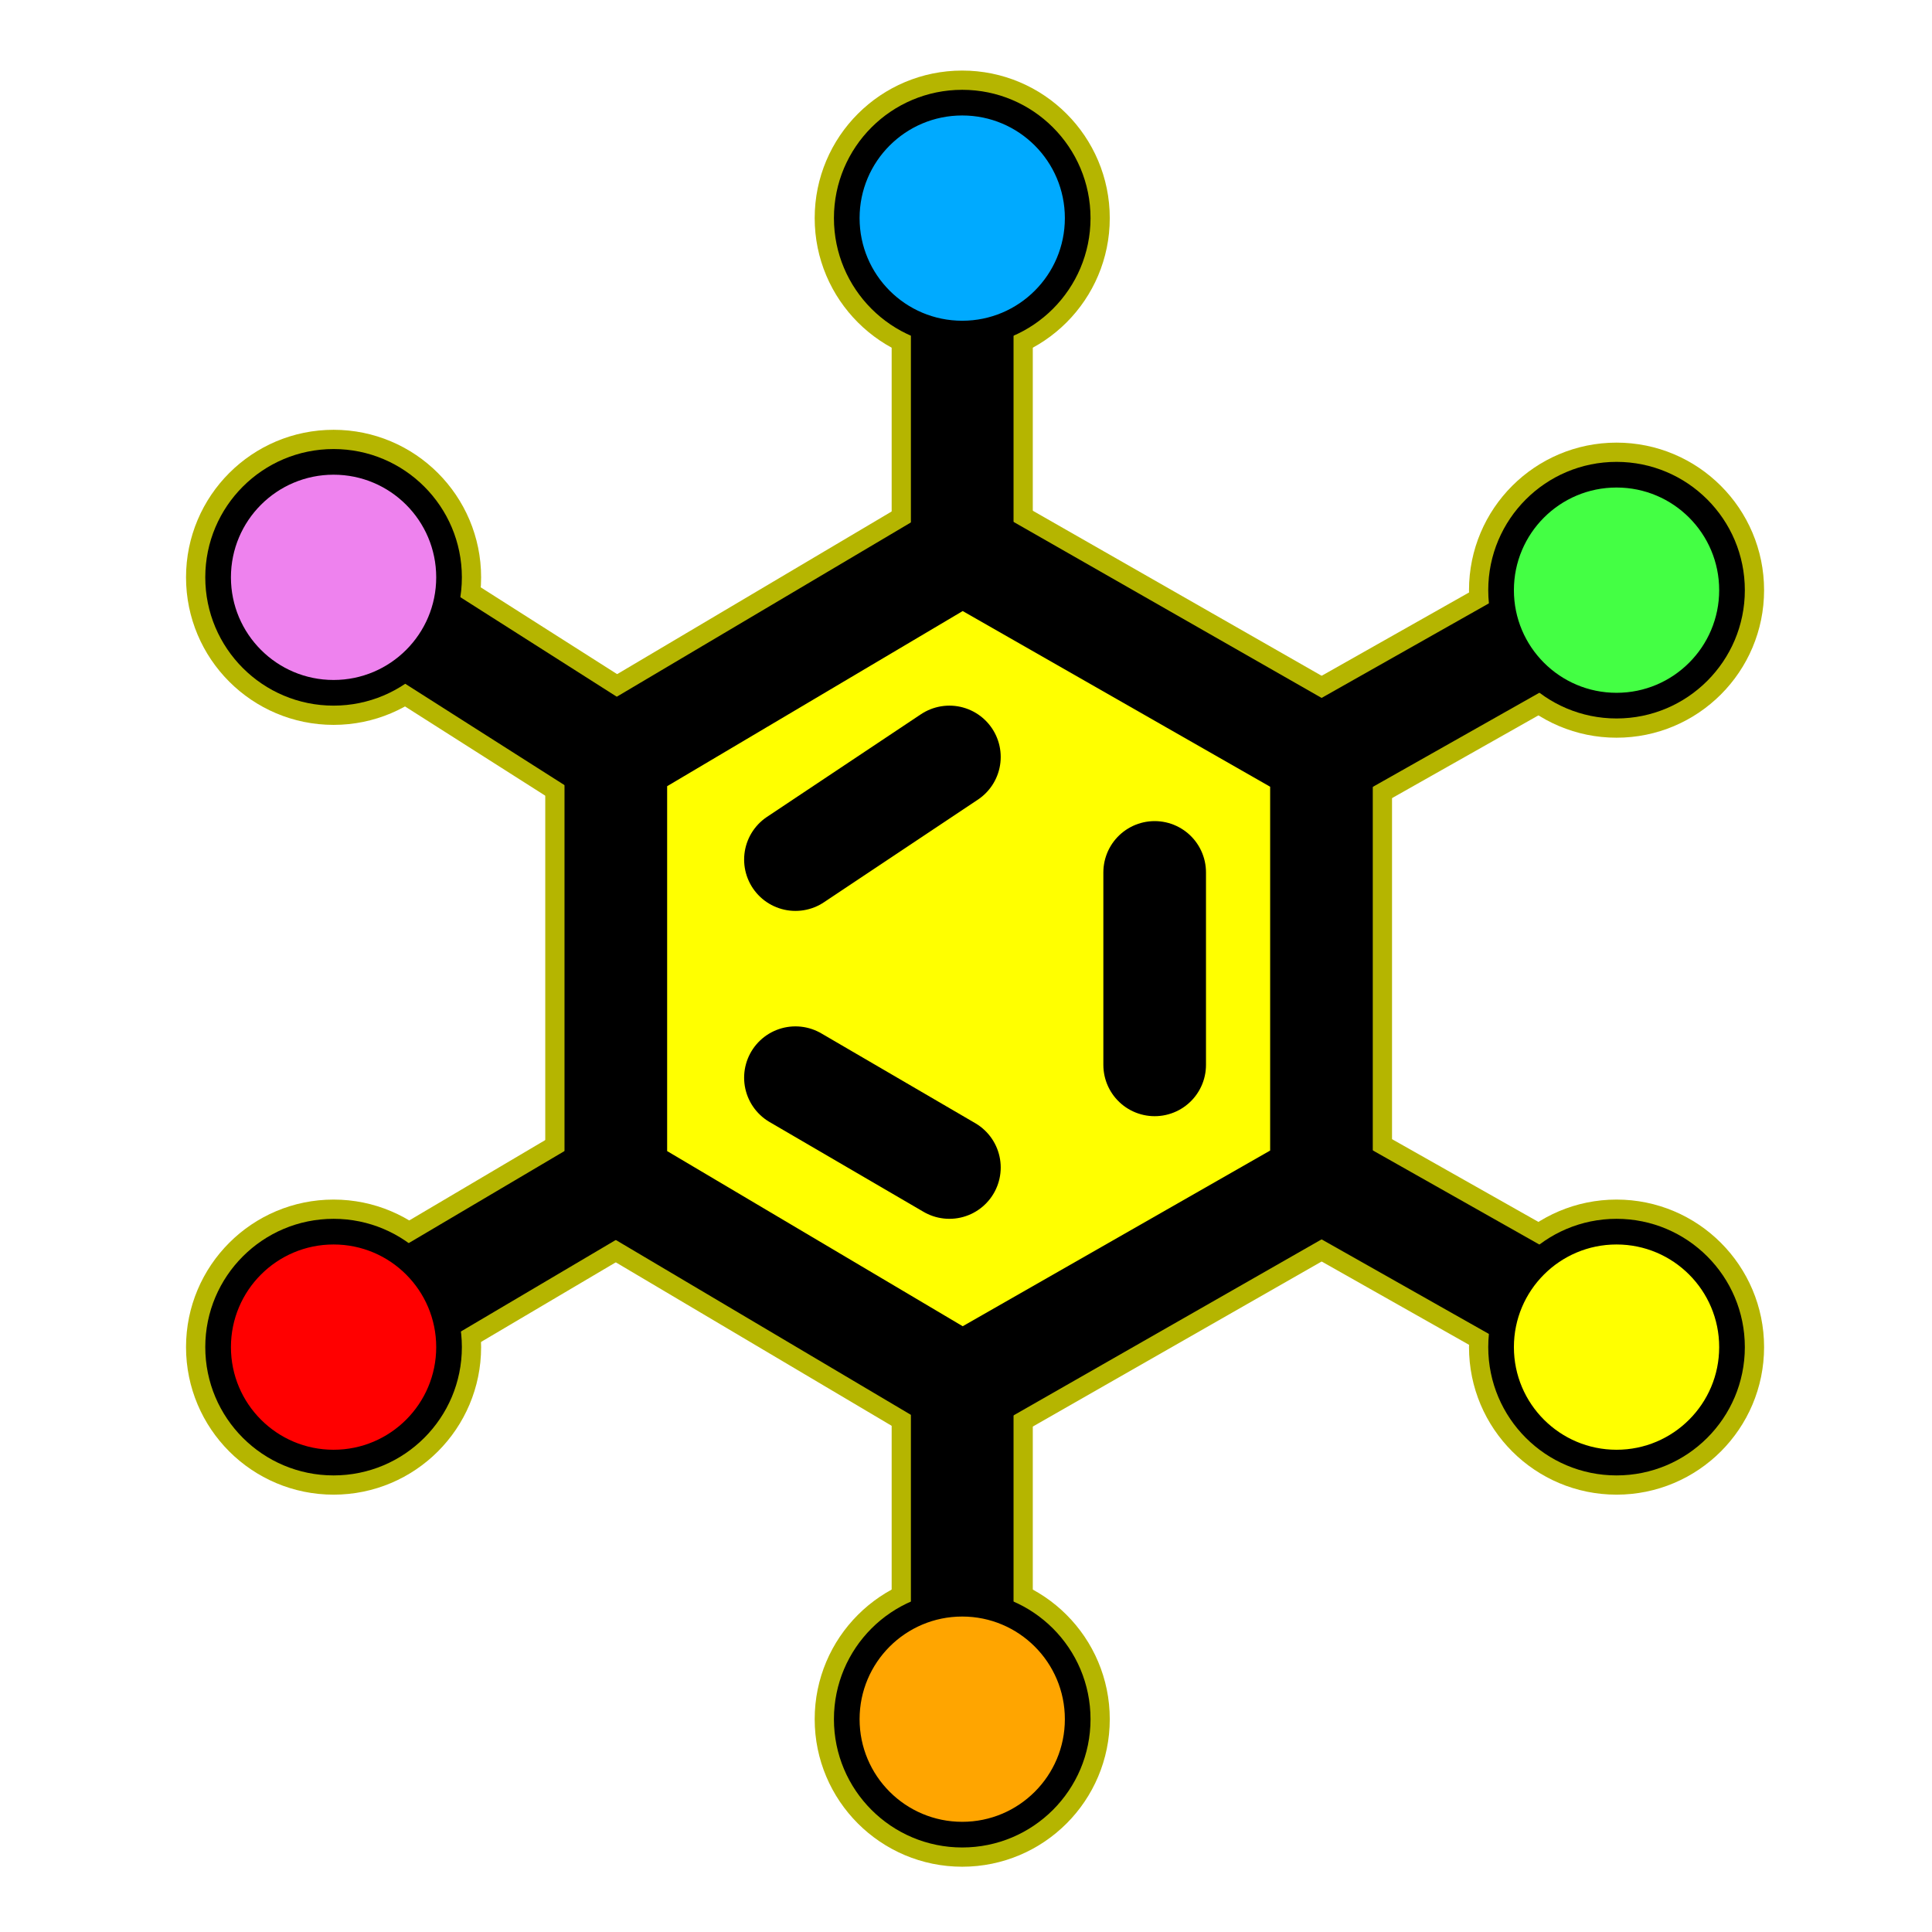
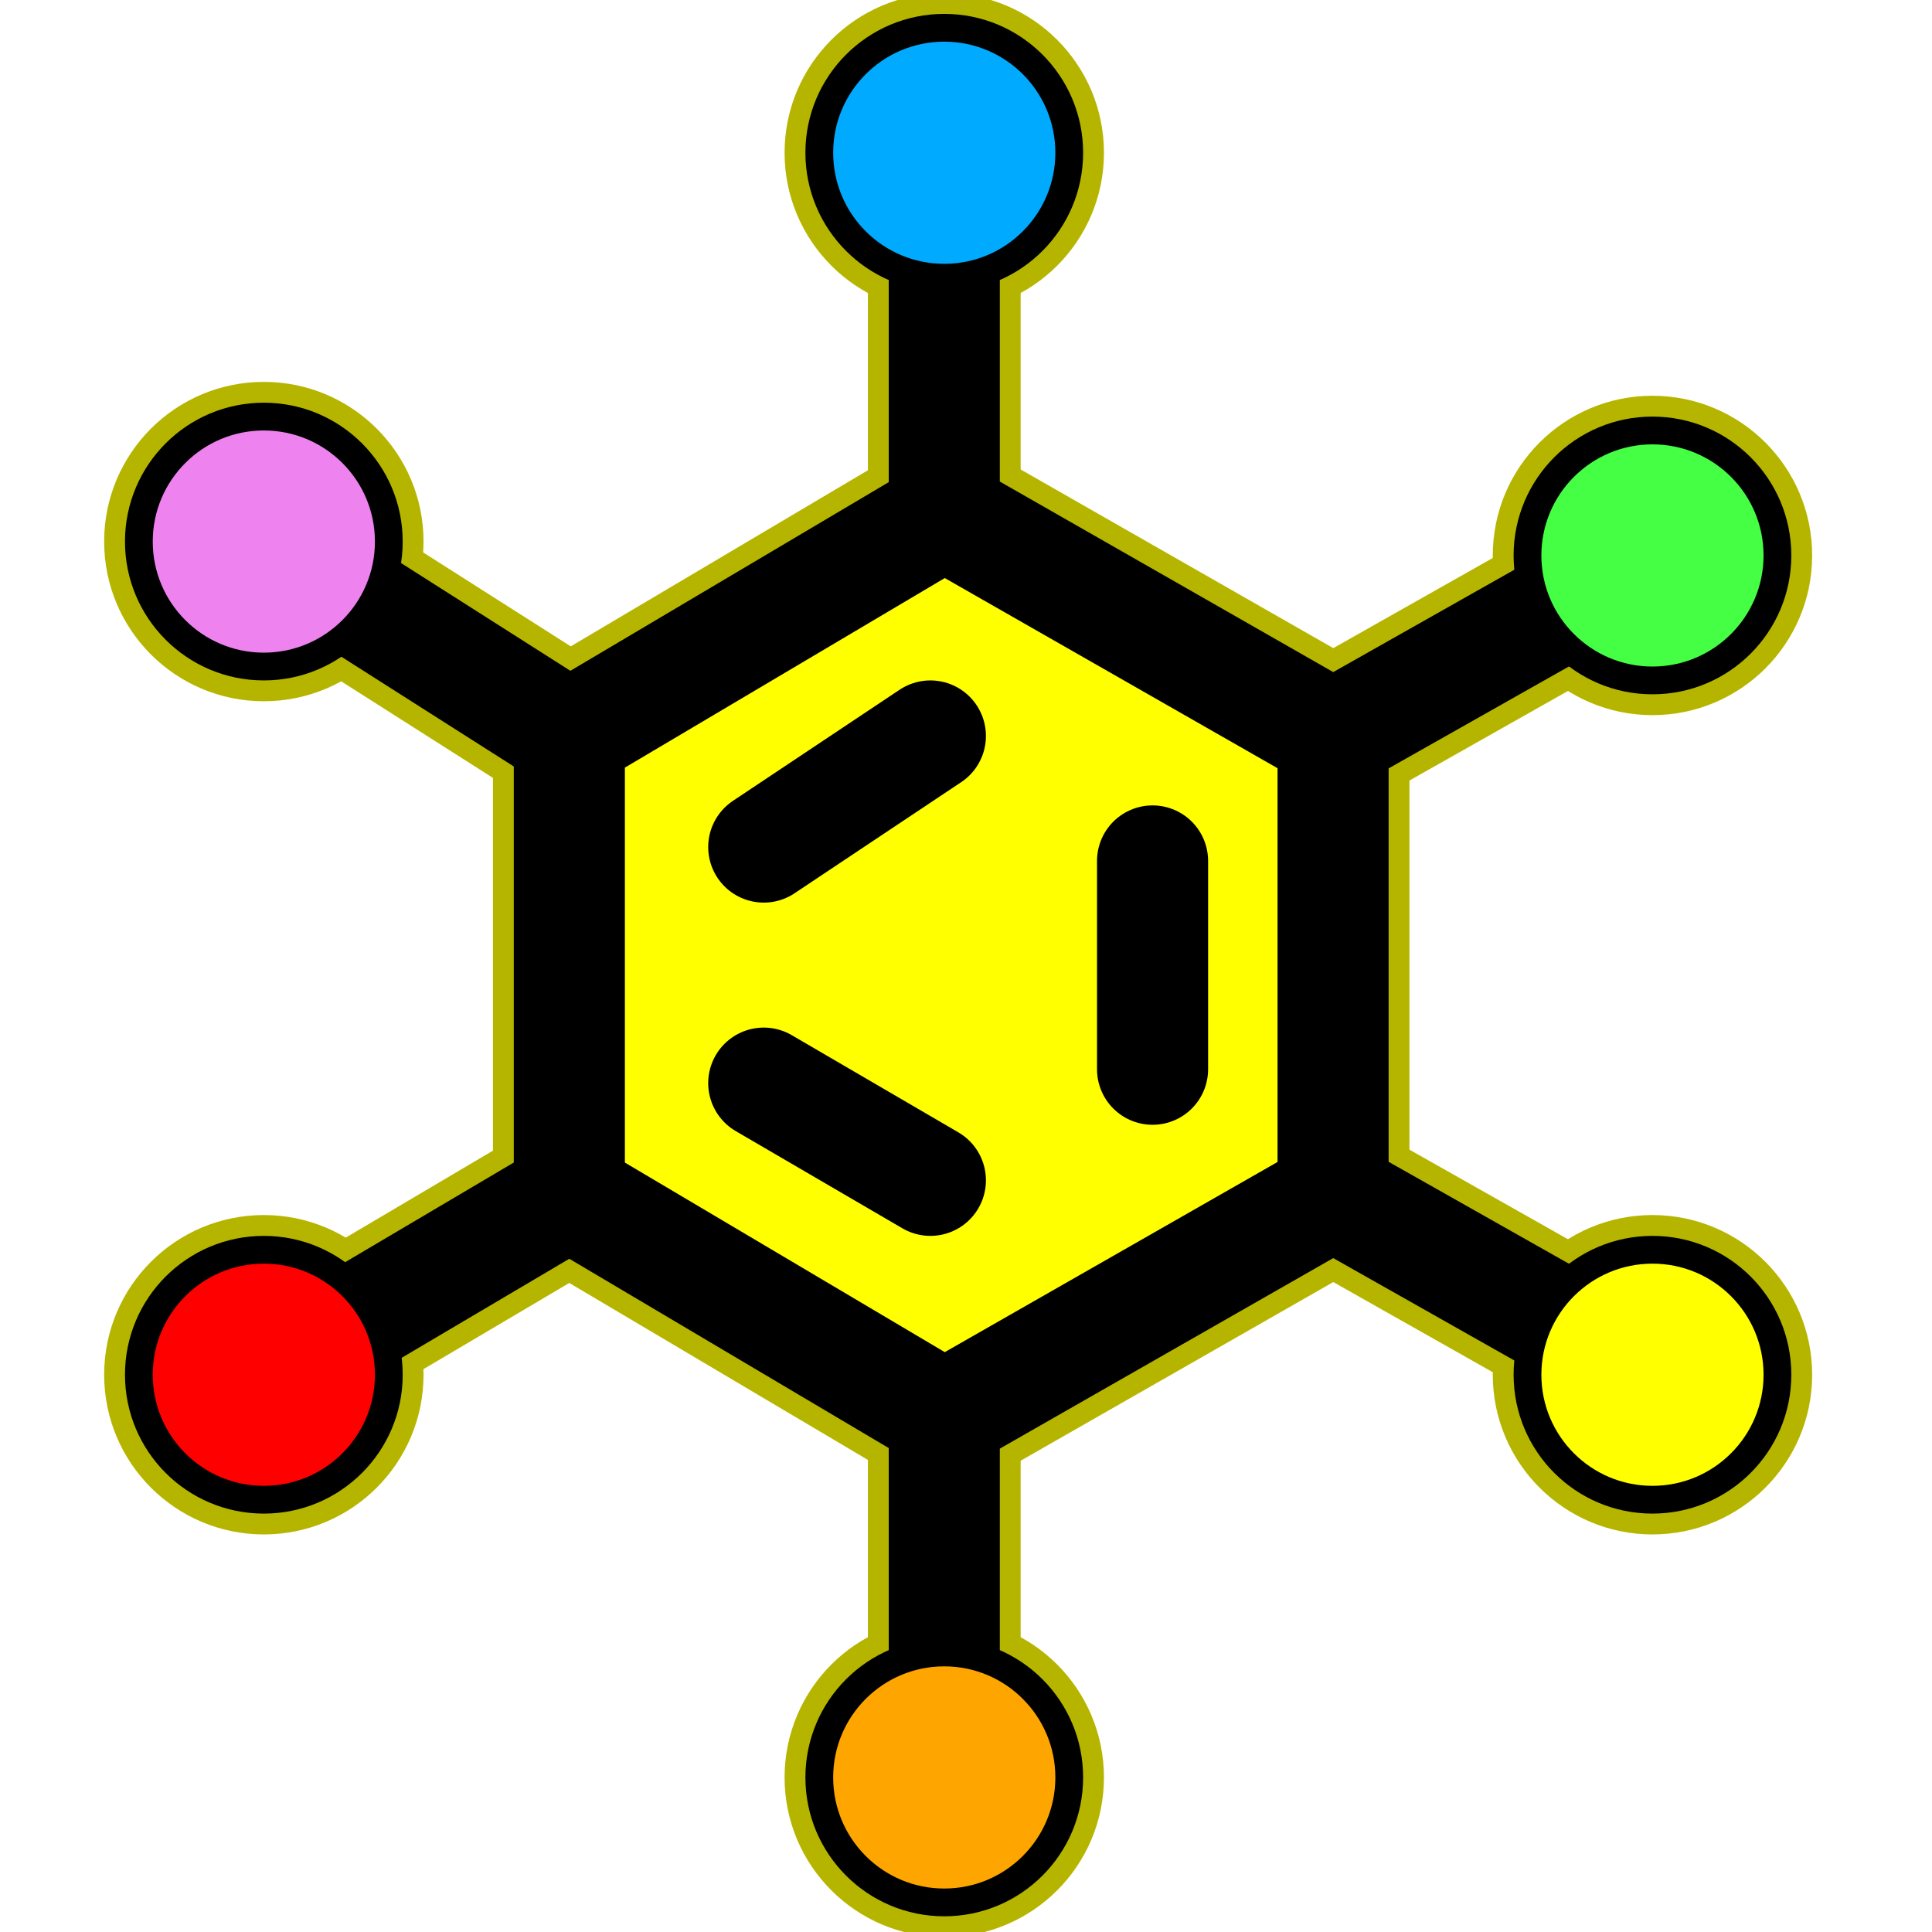
<svg xmlns="http://www.w3.org/2000/svg" width="128" height="128">
-   <g stroke="#b5b500" stroke-width="11" stroke-linecap="round" stroke-linejoin="miter" fill="none" transform="scale(0.85,0.85) translate(12,14)">
+   <g stroke="#b5b500" stroke-width="11" stroke-linecap="round" stroke-linejoin="miter" fill="none" transform="scale(0.92,0.92) translate(5,8)">
    <path d="M36,45 L63,29 91,45 91,78 63,94 36,78 Z" fill="yellow" />
    <line x1="50" y1="53" x2="62" y2="45" />
    <line x1="78" y1="54" x2="78" y2="69" />
    <line x1="50" y1="70" x2="62" y2="77" />
    <line x1="36" y1="45" x2="14" y2="31" />
    <line x1="63" y1="29" x2="63" y2="3" />
    <line x1="91" y1="45" x2="114" y2="32" />
    <line x1="91" y1="78" x2="114" y2="91" />
    <line x1="63" y1="94" x2="63" y2="120" />
    <line x1="36" y1="78" x2="14" y2="91" />
    <circle cx="14" cy="31" r="9" fill="violet" stroke-width="5" />
    <circle cx="63" cy="3" r="9" fill="#00aaff" stroke-width="5" />
    <circle cx="114" cy="32" r="9" fill="#44ff44" stroke-width="5" />
    <circle cx="114" cy="91" r="9" fill="yellow" stroke-width="5" />
    <circle cx="63" cy="120" r="9" fill="orange" stroke-width="5" />
    <circle cx="14" cy="91" r="9" fill="red" stroke-width="5" />
  </g>
-   <g stroke="black" stroke-width="8" stroke-linecap="round" stroke-linejoin="miter" fill="none" transform="scale(0.85,0.85) translate(12,14)">
+   <g stroke="black" stroke-width="8" stroke-linecap="round" stroke-linejoin="miter" fill="none" transform="scale(0.92,0.92) translate(5,8)">
    <path d="M36,45 L63,29 91,45 91,78 63,94 36,78 Z" fill="yellow" />
    <line x1="50" y1="53" x2="62" y2="45" />
    <line x1="78" y1="54" x2="78" y2="69" />
    <line x1="50" y1="70" x2="62" y2="77" />
    <line x1="36" y1="45" x2="14" y2="31" />
    <line x1="63" y1="29" x2="63" y2="3" />
    <line x1="91" y1="45" x2="114" y2="32" />
    <line x1="91" y1="78" x2="114" y2="91" />
    <line x1="63" y1="94" x2="63" y2="120" />
    <line x1="36" y1="78" x2="14" y2="91" />
    <circle cx="14" cy="31" r="9" fill="violet" stroke-width="2" />
    <circle cx="63" cy="3" r="9" fill="#00aaff" stroke-width="2" />
    <circle cx="114" cy="32" r="9" fill="#44ff44" stroke-width="2" />
    <circle cx="114" cy="91" r="9" fill="yellow" stroke-width="2" />
    <circle cx="63" cy="120" r="9" fill="orange" stroke-width="2" />
    <circle cx="14" cy="91" r="9" fill="red" stroke-width="2" />
  </g>
</svg>
